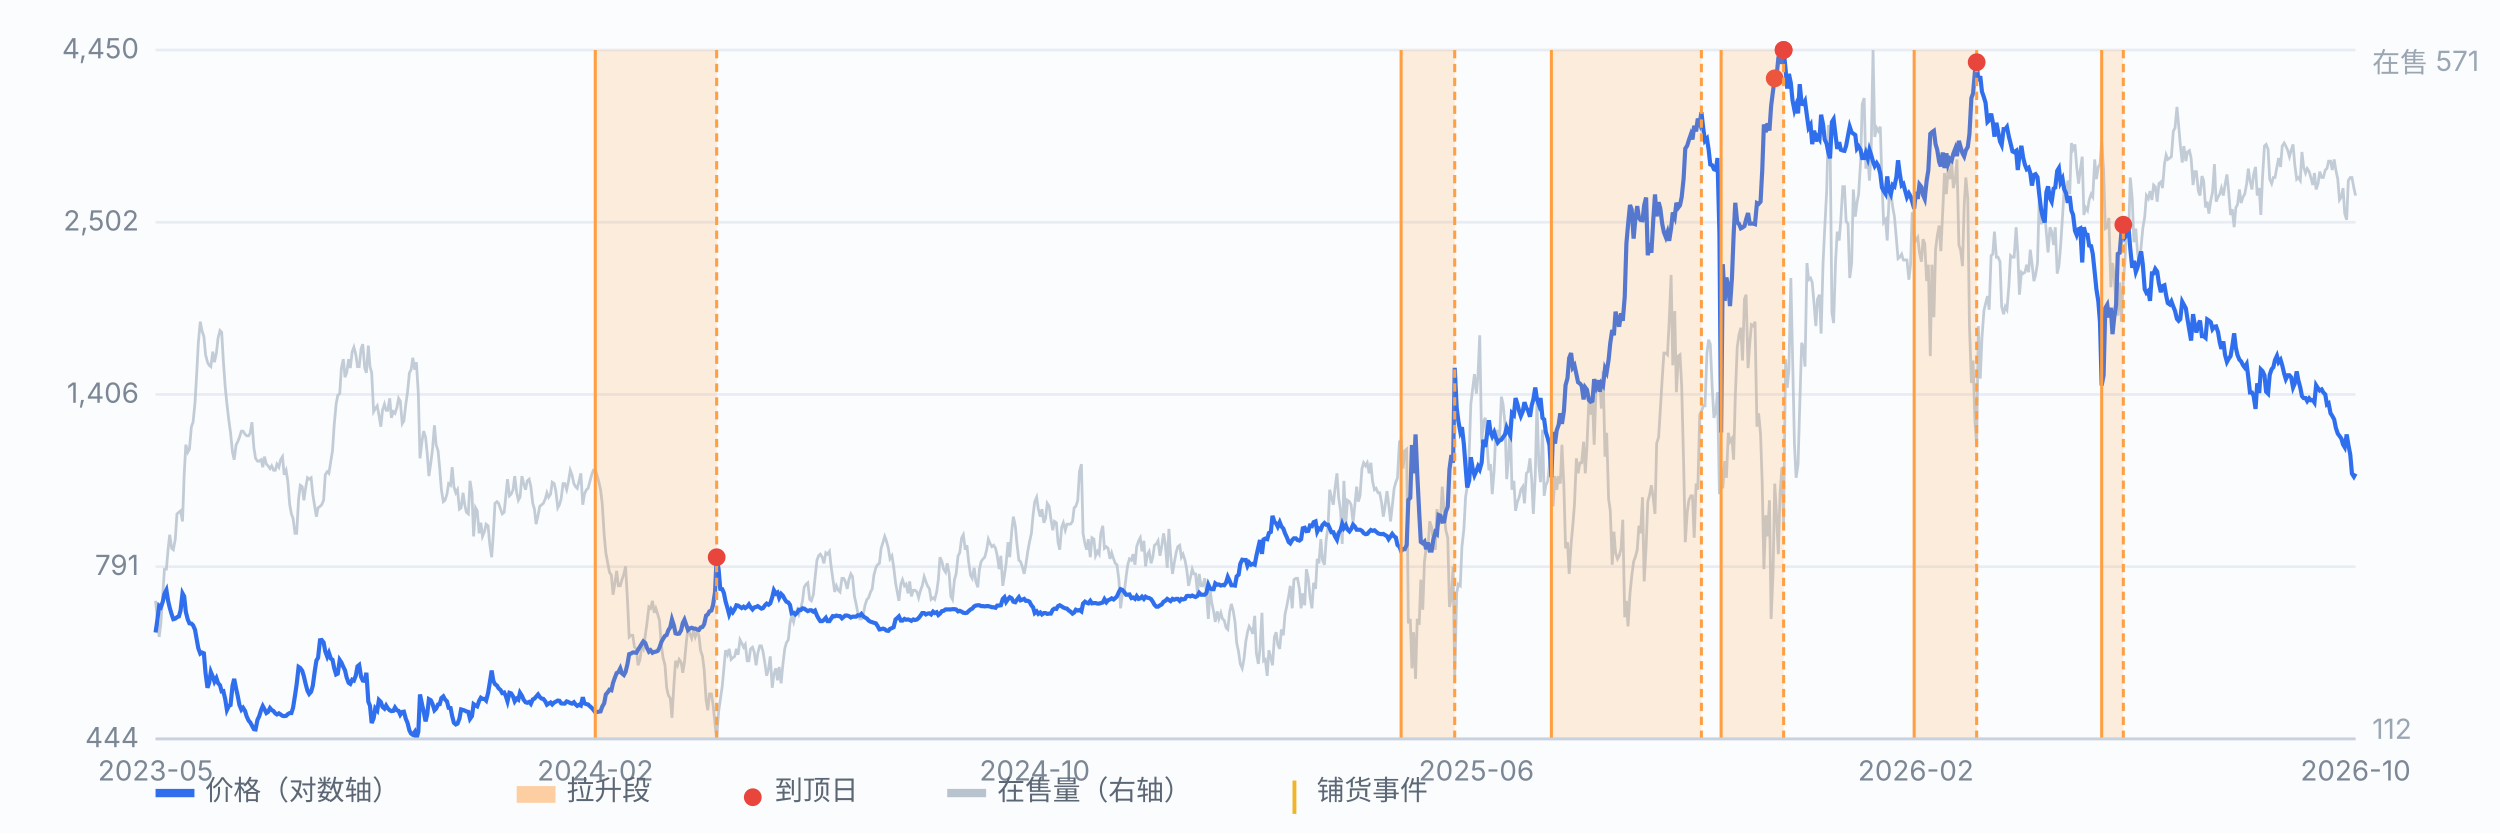
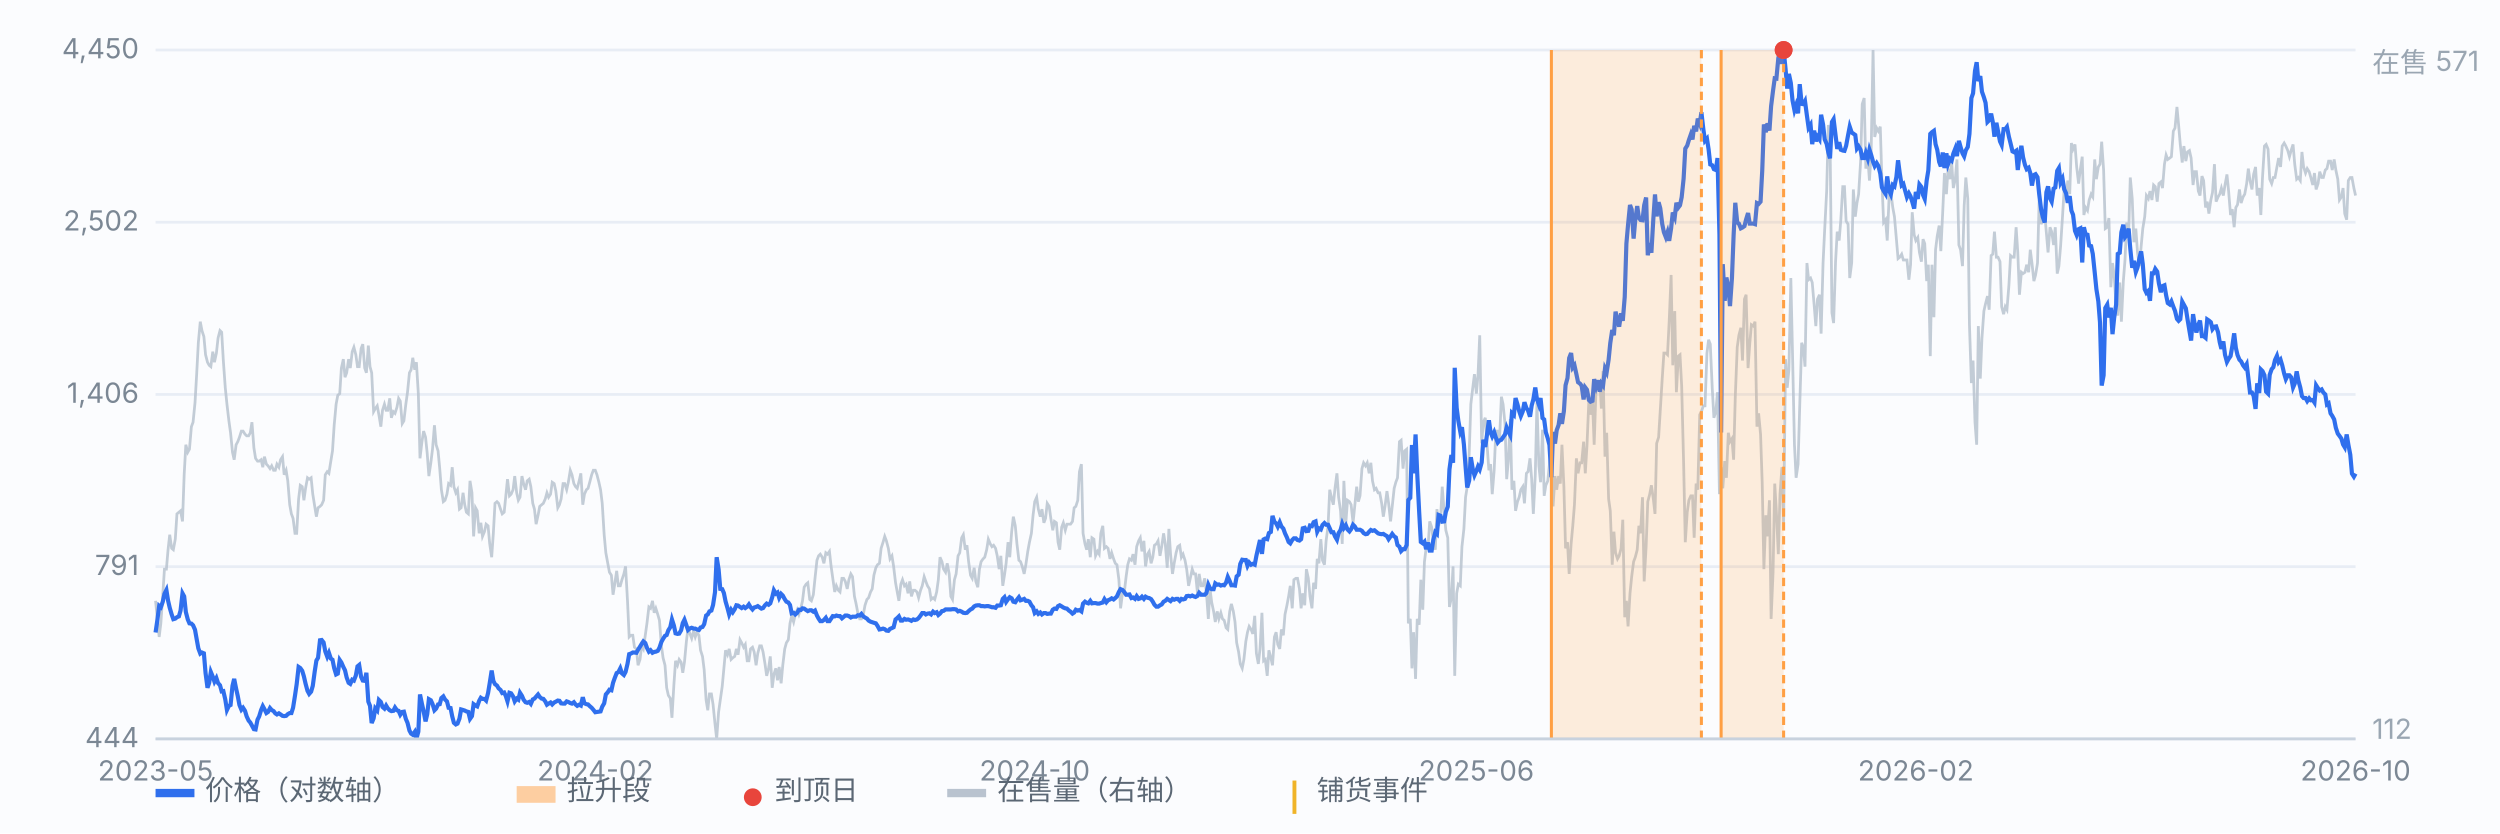
<svg xmlns="http://www.w3.org/2000/svg" viewBox="0 0 900 300" preserveAspectRatio="xMidYMid meet" style="width:100%;max-width:900px;height:auto;display:block" font-family="-apple-system,Segoe UI,Microsoft YaHei,sans-serif" font-size="10">
  <rect x="0" y="0" width="900" height="300" fill="#fbfcfe" />
  <line x1="56" y1="266.0" x2="848" y2="266.0" stroke="#e8edf5" stroke-width="1" />
  <text x="50" y="269.0" text-anchor="end" fill="#7b8794">444</text>
  <line x1="56" y1="204.0" x2="848" y2="204.0" stroke="#e8edf5" stroke-width="1" />
  <text x="50" y="207.0" text-anchor="end" fill="#7b8794">791</text>
  <line x1="56" y1="142.0" x2="848" y2="142.0" stroke="#e8edf5" stroke-width="1" />
  <text x="50" y="145.0" text-anchor="end" fill="#7b8794">1,406</text>
  <line x1="56" y1="80.0" x2="848" y2="80.0" stroke="#e8edf5" stroke-width="1" />
  <text x="50" y="83.0" text-anchor="end" fill="#7b8794">2,502</text>
  <line x1="56" y1="18.0" x2="848" y2="18.0" stroke="#e8edf5" stroke-width="1" />
  <text x="50" y="21.0" text-anchor="end" fill="#7b8794">4,450</text>
  <path d="M56.0 216.3 L56.6 222.2 L57.3 229.3 L57.9 224.4 L58.6 214.1 L59.2 204.9 L59.9 204.9 L60.5 197.9 L61.1 192.5 L61.8 197.4 L62.4 197.9 L63.1 194.1 L63.7 185.0 L64.4 184.4 L65.0 183.9 L65.7 187.7 L66.3 170.9 L66.9 160.1 L67.6 162.8 L68.2 161.7 L68.9 153.6 L69.5 152.0 L70.2 145.0 L70.8 134.7 L71.4 123.4 L72.1 115.8 L72.7 119.0 L73.4 121.2 L74.0 127.7 L74.7 130.4 L75.3 131.5 L75.9 132.0 L76.6 126.6 L77.2 130.4 L77.9 127.1 L78.5 121.7 L79.2 119.0 L79.8 119.6 L80.4 129.8 L81.1 139.6 L81.7 145.5 L82.4 151.5 L83.0 155.8 L83.7 162.8 L84.3 165.5 L85.0 160.1 L85.6 159.0 L86.2 157.4 L86.9 155.2 L87.5 155.2 L88.2 156.3 L88.8 156.9 L89.5 156.9 L90.1 155.8 L90.7 152.0 L91.4 161.2 L92.0 165.0 L92.7 166.0 L93.3 166.0 L94.0 165.5 L94.6 168.2 L95.2 164.4 L95.9 167.1 L96.5 167.7 L97.2 168.7 L97.8 167.7 L98.5 169.3 L99.1 169.3 L99.7 167.1 L100.4 168.2 L101.0 165.5 L101.7 164.4 L102.3 170.9 L103.0 169.3 L103.6 173.1 L104.3 181.7 L104.9 185.0 L105.5 186.6 L106.2 192.0 L106.8 192.0 L107.5 179.6 L108.1 174.7 L108.8 175.2 L109.4 180.1 L110.0 175.8 L110.7 172.0 L111.3 172.5 L112.0 172.0 L112.6 177.9 L113.3 182.3 L113.9 186.0 L114.5 182.8 L115.2 182.3 L115.8 181.7 L116.5 180.1 L117.1 170.9 L117.8 169.8 L118.4 170.4 L119.1 166.0 L119.7 162.3 L120.3 153.1 L121.0 145.5 L121.6 142.3 L122.3 141.7 L122.9 132.5 L123.6 129.3 L124.2 135.8 L124.8 134.2 L125.5 129.3 L126.1 132.5 L126.8 126.6 L127.4 125.0 L128.1 127.7 L128.7 132.0 L129.3 132.0 L130.0 125.5 L130.6 123.9 L131.3 132.5 L131.9 134.2 L132.6 124.4 L133.2 132.0 L133.8 134.2 L134.5 148.2 L135.1 147.1 L135.8 146.1 L136.4 149.3 L137.1 153.6 L137.7 147.7 L138.4 145.5 L139.0 147.7 L139.6 147.7 L140.3 143.4 L140.9 150.4 L141.6 148.2 L142.2 148.8 L142.9 146.6 L143.5 143.4 L144.1 144.4 L144.8 152.5 L145.4 151.5 L146.1 145.5 L146.7 141.2 L147.4 134.2 L148.0 133.1 L148.6 128.8 L149.3 133.1 L149.9 130.4 L150.6 141.7 L151.2 165.0 L151.9 159.0 L152.5 155.2 L153.2 157.4 L153.8 163.3 L154.4 171.4 L155.1 166.6 L155.7 161.7 L156.4 153.1 L157.0 160.1 L157.7 162.3 L158.3 168.7 L158.9 176.3 L159.6 180.6 L160.2 180.1 L160.9 177.9 L161.5 174.1 L162.2 174.7 L162.8 168.2 L163.4 175.2 L164.1 177.4 L164.7 176.3 L165.4 183.3 L166.0 182.8 L166.7 177.4 L167.3 181.7 L167.9 184.4 L168.6 185.0 L169.2 173.1 L169.9 177.4 L170.5 193.1 L171.2 182.8 L171.8 183.9 L172.5 192.0 L173.1 188.2 L173.7 193.1 L174.4 191.4 L175.0 188.7 L175.7 189.3 L176.3 195.8 L177.0 200.6 L177.6 192.0 L178.2 181.2 L178.9 180.6 L179.5 181.2 L180.2 183.3 L180.8 185.0 L181.5 184.4 L182.1 178.5 L182.7 172.5 L183.4 178.5 L184.0 177.9 L184.7 176.3 L185.3 171.4 L186.0 177.4 L186.6 180.1 L187.2 179.0 L187.9 171.4 L188.5 174.1 L189.2 176.3 L189.8 173.1 L190.5 172.5 L191.1 175.2 L191.8 181.2 L192.4 183.3 L193.0 188.7 L193.7 185.5 L194.3 182.3 L195.0 181.7 L195.6 181.2 L196.3 179.6 L196.9 177.4 L197.5 179.0 L198.2 177.9 L198.8 173.6 L199.5 174.1 L200.1 176.8 L200.8 182.8 L201.4 181.7 L202.0 179.6 L202.7 174.1 L203.3 174.1 L204.0 176.3 L204.6 173.6 L205.3 169.3 L205.9 170.9 L206.6 174.1 L207.2 175.2 L207.8 175.8 L208.5 173.1 L209.1 170.4 L209.8 181.7 L210.4 177.9 L211.1 176.3 L211.7 175.8 L212.3 173.6 L213.0 170.9 L213.6 169.3 L214.3 169.3 L214.9 170.9 L215.6 173.6 L216.2 176.3 L216.8 181.2 L217.5 192.5 L218.1 199.0 L218.8 202.8 L219.4 206.0 L220.1 207.1 L220.7 214.1 L221.3 210.3 L222.0 205.5 L222.6 210.9 L223.3 210.9 L223.9 208.7 L224.6 206.6 L225.2 203.9 L225.9 216.3 L226.5 229.3 L227.1 228.7 L227.8 228.7 L228.4 233.0 L229.1 233.6 L229.7 239.5 L230.4 237.4 L231.0 232.5 L231.6 233.6 L232.3 228.7 L232.9 224.4 L233.6 218.5 L234.2 219.0 L234.9 216.3 L235.5 220.6 L236.1 219.0 L236.8 221.2 L237.4 223.3 L238.1 232.5 L238.7 236.8 L239.4 239.5 L240.0 247.6 L240.6 250.3 L241.3 251.4 L241.9 258.4 L242.6 246.5 L243.2 237.9 L243.9 239.5 L244.5 237.4 L245.2 238.4 L245.8 242.2 L246.4 238.4 L247.1 230.9 L247.7 226.0 L248.4 228.2 L249.0 229.8 L249.7 227.1 L250.3 229.3 L250.9 227.6 L251.6 228.7 L252.2 234.1 L252.9 236.3 L253.5 241.1 L254.2 252.0 L254.8 255.7 L255.4 249.8 L256.1 249.8 L256.7 253.6 L257.4 260.6 L258.0 266.0 L258.7 256.3 L259.3 252.0 L260.0 247.1 L260.6 240.6 L261.2 234.1 L261.9 235.7 L262.5 233.6 L263.2 237.4 L263.8 236.8 L264.5 236.3 L265.1 233.6 L265.7 235.7 L266.4 230.3 L267.0 231.4 L267.7 233.0 L268.3 232.0 L269.0 237.9 L269.6 237.9 L270.2 233.6 L270.9 233.0 L271.5 234.7 L272.2 239.5 L272.8 235.2 L273.5 232.5 L274.1 232.5 L274.7 234.7 L275.4 239.0 L276.0 243.3 L276.7 240.6 L277.3 236.3 L278.0 247.6 L278.6 242.8 L279.3 240.6 L279.9 244.9 L280.5 240.1 L281.2 246.0 L281.8 239.5 L282.5 233.6 L283.1 231.4 L283.8 230.3 L284.4 224.4 L285.0 221.7 L285.7 223.9 L286.3 221.2 L287.0 219.5 L287.6 221.2 L288.3 219.0 L288.9 216.3 L289.5 211.4 L290.2 210.3 L290.8 209.8 L291.5 215.8 L292.1 216.3 L292.8 214.1 L293.4 208.2 L294.1 201.7 L294.7 200.1 L295.3 199.5 L296.0 200.6 L296.6 202.8 L297.3 199.0 L297.9 199.5 L298.6 198.5 L299.2 203.9 L299.8 208.2 L300.5 213.1 L301.1 210.9 L301.8 212.5 L302.4 213.1 L303.1 208.2 L303.7 208.2 L304.3 209.3 L305.0 212.0 L305.6 208.7 L306.3 206.6 L306.9 207.6 L307.6 214.7 L308.2 217.4 L308.8 220.6 L309.5 222.8 L310.1 222.8 L310.8 221.2 L311.4 217.9 L312.1 215.8 L312.7 215.2 L313.4 213.1 L314.0 212.0 L314.6 207.1 L315.3 204.4 L315.9 203.3 L316.6 202.8 L317.2 197.4 L317.9 195.2 L318.5 193.1 L319.1 194.7 L319.8 197.4 L320.4 201.2 L321.1 200.1 L321.7 203.9 L322.4 209.8 L323.0 213.1 L323.6 216.3 L324.3 210.3 L324.9 208.7 L325.6 210.9 L326.2 210.3 L326.9 213.6 L327.5 209.3 L328.1 214.7 L328.8 212.5 L329.4 212.5 L330.1 213.1 L330.7 215.2 L331.4 212.5 L332.0 210.9 L332.7 207.6 L333.3 209.3 L333.9 210.9 L334.6 212.0 L335.2 215.8 L335.9 215.2 L336.5 215.8 L337.2 213.1 L337.8 208.7 L338.4 200.6 L339.1 202.2 L339.7 204.9 L340.4 206.0 L341.0 202.8 L341.7 206.6 L342.3 214.7 L342.9 215.8 L343.6 208.7 L344.2 206.6 L344.9 200.1 L345.5 199.0 L346.2 193.6 L346.8 192.5 L347.5 197.9 L348.1 196.3 L348.7 202.2 L349.4 207.1 L350.0 208.2 L350.7 204.4 L351.3 209.3 L352.0 211.4 L352.6 204.9 L353.2 202.2 L353.9 201.2 L354.5 200.6 L355.2 197.9 L355.8 194.1 L356.5 195.8 L357.1 196.8 L357.7 196.3 L358.4 197.4 L359.0 200.1 L359.7 204.9 L360.3 200.1 L361.0 210.9 L361.6 207.1 L362.2 202.8 L362.9 195.2 L363.5 200.6 L364.2 191.4 L364.8 186.0 L365.5 189.3 L366.1 195.8 L366.8 201.7 L367.4 202.2 L368.0 203.9 L368.7 206.6 L369.3 203.3 L370.0 198.5 L370.6 195.2 L371.3 192.0 L371.9 185.5 L372.5 180.6 L373.2 179.0 L373.8 183.3 L374.5 186.0 L375.1 183.3 L375.8 188.2 L376.4 186.6 L377.0 181.2 L377.7 182.3 L378.3 186.6 L379.0 190.9 L379.6 187.7 L380.3 188.2 L380.9 195.2 L381.5 197.9 L382.2 189.8 L382.8 188.2 L383.5 190.9 L384.1 188.7 L384.8 188.7 L385.4 188.7 L386.1 187.7 L386.7 182.8 L387.3 182.3 L388.0 180.1 L388.6 169.8 L389.3 167.1 L389.9 192.0 L390.6 195.8 L391.2 197.9 L391.8 194.1 L392.5 200.6 L393.1 193.6 L393.8 194.1 L394.4 200.1 L395.1 198.5 L395.7 199.5 L396.3 192.0 L397.0 189.3 L397.6 197.4 L398.3 196.8 L398.9 197.4 L399.6 201.2 L400.2 199.0 L400.9 201.2 L401.5 202.8 L402.1 203.3 L402.8 208.7 L403.4 219.0 L404.1 213.6 L404.7 213.6 L405.4 207.6 L406.0 203.3 L406.6 201.2 L407.3 201.7 L407.9 199.5 L408.6 203.3 L409.2 196.8 L409.9 194.7 L410.5 193.6 L411.1 198.5 L411.8 194.7 L412.4 203.9 L413.1 199.5 L413.7 198.5 L414.4 202.8 L415.0 200.6 L415.6 196.3 L416.3 195.8 L416.9 194.7 L417.6 200.1 L418.2 196.8 L418.9 192.0 L419.5 195.8 L420.2 204.4 L420.8 190.4 L421.4 199.5 L422.1 206.6 L422.7 202.8 L423.4 199.0 L424.0 196.8 L424.7 196.3 L425.3 200.6 L425.9 199.5 L426.6 201.7 L427.2 204.9 L427.9 210.9 L428.5 208.2 L429.2 204.9 L429.8 206.6 L430.4 206.6 L431.1 213.6 L431.7 206.6 L432.4 210.9 L433.0 210.9 L433.7 208.2 L434.3 213.1 L435.0 222.8 L435.6 212.0 L436.2 216.8 L436.9 220.1 L437.5 223.9 L438.2 220.1 L438.8 222.8 L439.5 220.6 L440.1 222.8 L440.7 223.3 L441.4 226.0 L442.0 226.6 L442.7 220.1 L443.3 217.4 L444.0 220.1 L444.6 223.9 L445.2 231.4 L445.9 234.7 L446.5 239.0 L447.2 240.6 L447.8 237.4 L448.5 230.9 L449.1 227.6 L449.7 225.5 L450.4 226.6 L451.0 228.2 L451.7 221.7 L452.3 235.2 L453.0 239.0 L453.6 233.6 L454.3 220.6 L454.9 237.9 L455.5 237.4 L456.2 243.3 L456.8 234.1 L457.5 236.8 L458.1 239.5 L458.8 229.3 L459.4 227.6 L460.0 232.0 L460.7 233.6 L461.3 226.6 L462.0 228.7 L462.6 221.2 L463.3 217.9 L463.9 214.7 L464.5 210.9 L465.2 219.0 L465.8 208.7 L466.5 208.2 L467.1 208.2 L467.8 212.0 L468.4 219.0 L469.0 213.6 L469.7 217.9 L470.3 204.9 L471.0 208.2 L471.6 214.7 L472.3 219.0 L472.9 209.8 L473.6 212.0 L474.2 201.2 L474.8 202.8 L475.5 194.1 L476.1 201.7 L476.8 203.3 L477.4 194.7 L478.1 189.3 L478.7 176.3 L479.3 179.0 L480.0 181.7 L480.6 175.8 L481.3 170.4 L481.9 179.0 L482.6 183.9 L483.2 195.8 L483.8 173.1 L484.5 188.2 L485.1 180.1 L485.8 180.6 L486.4 181.7 L487.1 188.2 L487.7 182.3 L488.4 175.2 L489.0 180.6 L489.6 178.5 L490.3 168.7 L490.9 166.6 L491.6 167.7 L492.2 166.6 L492.9 170.4 L493.5 166.6 L494.1 173.1 L494.8 176.3 L495.4 175.8 L496.1 177.4 L496.7 177.4 L497.4 181.2 L498.0 186.0 L498.6 182.3 L499.3 176.8 L499.9 181.2 L500.6 187.7 L501.2 182.3 L501.9 175.8 L502.5 173.6 L503.1 172.0 L503.8 159.0 L504.4 158.5 L505.1 168.7 L505.7 162.3 L506.4 161.7 L507.0 224.4 L507.7 222.8 L508.3 240.6 L508.9 227.6 L509.6 244.4 L510.2 222.8 L510.9 224.9 L511.5 208.7 L512.2 219.5 L512.8 202.2 L513.4 197.4 L514.1 196.8 L514.7 187.7 L515.4 189.8 L516.0 195.2 L516.7 197.9 L517.3 183.3 L517.9 189.3 L518.6 186.6 L519.2 175.2 L519.9 184.4 L520.5 190.9 L521.2 193.6 L521.8 218.5 L522.5 215.2 L523.1 203.9 L523.7 243.3 L524.4 213.6 L525.0 210.3 L525.7 210.9 L526.3 196.8 L527.0 190.4 L527.6 179.0 L528.2 175.2 L528.9 163.3 L529.5 145.5 L530.2 139.6 L530.8 134.7 L531.5 141.7 L532.1 134.7 L532.7 120.7 L533.4 159.6 L534.0 152.0 L534.7 150.4 L535.3 159.6 L536.0 169.3 L536.6 167.1 L537.2 177.9 L537.9 169.3 L538.5 155.2 L539.2 155.2 L539.8 159.0 L540.5 142.8 L541.1 145.5 L541.8 152.5 L542.4 172.5 L543.0 166.0 L543.7 150.9 L544.3 176.3 L545.0 173.1 L545.6 183.9 L546.3 180.6 L546.9 179.0 L547.5 176.3 L548.2 175.2 L548.8 181.2 L549.5 170.4 L550.1 169.8 L550.8 165.0 L551.4 172.5 L552.0 185.0 L552.7 170.9 L553.3 145.0 L554.0 167.7 L554.6 173.6 L555.3 154.7 L555.9 178.5 L556.5 174.7 L557.2 173.1 L557.8 167.1 L558.5 162.3 L559.1 182.3 L559.8 171.4 L560.4 176.3 L561.1 171.4 L561.7 174.1 L562.3 160.1 L563.0 175.2 L563.6 197.4 L564.3 195.2 L564.9 206.6 L565.6 195.8 L566.2 189.3 L566.8 181.7 L567.5 165.0 L568.1 170.4 L568.8 166.6 L569.4 166.6 L570.1 159.0 L570.7 170.4 L571.3 160.6 L572.0 143.9 L572.6 149.3 L573.3 144.4 L573.9 160.1 L574.6 139.0 L575.2 138.5 L575.9 136.9 L576.5 147.1 L577.1 133.6 L577.8 164.4 L578.4 155.8 L579.1 179.6 L579.7 183.9 L580.4 203.3 L581.0 191.4 L581.6 199.0 L582.3 201.2 L582.9 200.1 L583.6 197.4 L584.2 187.1 L584.9 222.2 L585.5 216.3 L586.1 225.5 L586.8 213.6 L587.4 207.6 L588.1 202.2 L588.7 200.6 L589.4 197.9 L590.0 189.3 L590.6 192.0 L591.3 179.0 L591.9 209.3 L592.6 196.8 L593.2 180.6 L593.9 177.9 L594.5 174.7 L595.2 179.6 L595.8 185.0 L596.4 159.6 L597.1 157.4 L597.7 147.7 L598.4 136.3 L599.0 127.1 L599.7 127.1 L600.3 127.7 L600.9 115.8 L601.6 99.0 L602.2 131.5 L602.9 112.0 L603.5 141.2 L604.2 128.2 L604.8 127.7 L605.4 139.0 L606.1 166.6 L606.7 195.2 L607.4 184.4 L608.0 180.1 L608.7 178.5 L609.3 178.5 L609.9 193.6 L610.6 174.1 L611.2 176.3 L611.9 149.3 L612.5 148.2 L613.2 146.1 L613.8 146.1 L614.5 127.1 L615.1 122.3 L615.7 123.9 L616.4 139.6 L617.0 150.4 L617.7 148.2 L618.3 141.2 L619.0 177.9 L619.6 168.2 L620.2 175.8 L620.9 166.0 L621.5 172.0 L622.2 155.8 L622.8 159.0 L623.5 157.9 L624.1 165.5 L624.7 142.8 L625.4 125.0 L626.0 120.7 L626.7 118.0 L627.3 129.8 L628.0 107.7 L628.6 106.1 L629.3 132.5 L629.9 123.9 L630.5 116.9 L631.2 117.4 L631.8 115.8 L632.5 153.6 L633.1 148.8 L633.8 156.3 L634.4 174.1 L635.0 204.9 L635.7 185.5 L636.3 193.1 L637.0 180.1 L637.6 222.8 L638.3 206.0 L638.9 174.1 L639.5 184.4 L640.2 199.5 L640.8 177.9 L641.5 168.2 L642.1 188.2 L642.8 129.3 L643.4 139.6 L644.0 133.1 L644.7 100.1 L645.3 127.1 L646.0 160.1 L646.6 172.0 L647.3 167.1 L647.9 146.1 L648.6 123.4 L649.2 125.0 L649.8 132.0 L650.5 94.7 L651.1 100.7 L651.8 100.1 L652.4 101.7 L653.1 109.9 L653.7 117.4 L654.3 107.7 L655.0 106.1 L655.6 120.1 L656.3 94.7 L656.9 82.3 L657.6 68.8 L658.2 45.0 L658.8 48.8 L659.5 112.6 L660.1 116.3 L660.8 94.2 L661.4 83.4 L662.1 86.6 L662.7 79.1 L663.4 67.2 L664.0 67.2 L664.6 79.6 L665.3 80.7 L665.9 100.1 L666.6 94.7 L667.2 68.2 L667.9 78.0 L668.5 73.1 L669.1 69.9 L669.8 58.5 L670.4 37.5 L671.1 35.3 L671.7 60.7 L672.4 56.4 L673.0 65.0 L673.6 55.3 L674.3 18.0 L674.9 49.3 L675.6 46.1 L676.2 47.2 L676.9 45.6 L677.5 65.5 L678.1 80.1 L678.8 79.1 L679.4 86.6 L680.1 70.4 L680.7 69.3 L681.4 74.7 L682.0 78.0 L682.7 86.1 L683.3 93.1 L683.9 92.6 L684.6 91.5 L685.2 93.6 L685.9 93.6 L686.5 93.6 L687.2 100.7 L687.8 95.3 L688.4 76.4 L689.1 84.5 L689.7 86.6 L690.4 85.5 L691.0 90.9 L691.7 94.2 L692.3 86.1 L692.9 87.7 L693.6 101.2 L694.2 95.3 L694.9 128.2 L695.5 95.3 L696.2 114.2 L696.8 89.9 L697.4 85.0 L698.1 81.2 L698.7 90.4 L699.4 75.8 L700.0 62.3 L700.7 69.9 L701.3 60.7 L702.0 64.5 L702.6 58.5 L703.2 67.7 L703.9 64.5 L704.5 57.4 L705.2 88.2 L705.8 89.9 L706.5 95.8 L707.1 74.2 L707.7 63.9 L708.4 71.5 L709.0 116.9 L709.7 137.9 L710.3 129.8 L711.0 152.0 L711.6 160.1 L712.2 117.4 L712.9 136.3 L713.5 121.7 L714.2 112.0 L714.8 109.3 L715.5 106.6 L716.1 111.5 L716.8 92.0 L717.4 91.5 L718.0 83.4 L718.7 92.6 L719.3 92.6 L720.0 94.2 L720.6 110.4 L721.3 113.1 L721.9 110.4 L722.5 111.5 L723.2 102.8 L723.8 92.0 L724.5 92.6 L725.1 92.6 L725.8 81.8 L726.4 90.9 L727.0 106.1 L727.7 98.0 L728.3 98.5 L729.0 98.0 L729.6 95.3 L730.3 98.0 L730.9 89.9 L731.5 94.7 L732.2 101.2 L732.8 99.0 L733.5 94.7 L734.1 72.0 L734.8 80.7 L735.4 79.1 L736.1 76.9 L736.7 83.9 L737.3 90.9 L738.0 81.8 L738.6 83.4 L739.3 88.2 L739.9 81.8 L740.6 98.5 L741.2 95.8 L741.8 88.8 L742.5 78.0 L743.1 68.2 L743.8 71.5 L744.4 65.0 L745.1 69.9 L745.7 51.5 L746.3 53.7 L747.0 52.0 L747.6 60.1 L748.3 66.1 L748.9 61.2 L749.6 56.4 L750.2 77.4 L750.8 74.7 L751.5 75.8 L752.1 72.0 L752.8 69.9 L753.4 70.9 L754.1 57.4 L754.7 64.5 L755.4 60.1 L756.0 59.1 L756.6 51.0 L757.3 61.2 L757.9 82.3 L758.6 81.8 L759.2 78.5 L759.9 103.4 L760.5 94.7 L761.1 99.0 L761.8 110.4 L762.4 113.6 L763.1 101.7 L763.7 115.8 L764.4 101.2 L765.0 93.6 L765.6 80.1 L766.3 84.5 L766.9 63.9 L767.6 71.5 L768.2 87.2 L768.9 82.3 L769.5 90.9 L770.2 95.8 L770.8 88.8 L771.4 82.3 L772.1 78.0 L772.7 70.4 L773.4 71.5 L774.0 68.8 L774.7 72.0 L775.3 66.6 L775.9 67.2 L776.6 72.6 L777.2 66.1 L777.9 65.5 L778.5 67.7 L779.2 59.1 L779.8 55.8 L780.4 57.4 L781.1 56.9 L781.7 56.4 L782.4 47.2 L783.0 46.1 L783.7 38.5 L784.3 45.0 L784.9 52.0 L785.6 58.5 L786.2 52.6 L786.9 58.0 L787.5 54.7 L788.2 54.2 L788.8 56.9 L789.5 66.6 L790.1 61.8 L790.7 61.8 L791.4 68.8 L792.0 70.4 L792.7 63.4 L793.3 65.0 L794.0 74.7 L794.6 72.6 L795.2 76.9 L795.9 72.0 L796.5 69.3 L797.2 59.1 L797.8 72.6 L798.5 70.9 L799.1 69.9 L799.7 67.7 L800.4 70.4 L801.0 66.6 L801.7 62.8 L802.3 68.8 L803.0 77.4 L803.6 75.3 L804.3 81.8 L804.9 74.7 L805.5 73.7 L806.2 68.2 L806.8 73.1 L807.5 70.9 L808.1 69.9 L808.8 66.1 L809.4 60.7 L810.0 65.0 L810.7 68.2 L811.3 62.8 L812.0 60.1 L812.6 70.4 L813.3 67.7 L813.9 77.4 L814.5 63.9 L815.2 52.6 L815.8 52.0 L816.5 53.7 L817.1 64.5 L817.8 66.1 L818.4 63.9 L819.0 63.9 L819.7 60.1 L820.3 56.9 L821.0 60.1 L821.6 52.6 L822.3 51.5 L822.9 52.6 L823.6 54.2 L824.2 56.4 L824.8 54.2 L825.5 52.0 L826.1 59.1 L826.8 64.5 L827.4 63.9 L828.1 65.0 L828.7 54.7 L829.3 60.1 L830.0 62.3 L830.6 60.7 L831.3 61.8 L831.9 63.9 L832.6 66.6 L833.2 62.3 L833.8 68.2 L834.5 66.1 L835.1 61.8 L835.8 63.9 L836.4 63.9 L837.1 61.2 L837.7 60.7 L838.3 58.0 L839.0 58.0 L839.6 61.2 L840.3 57.4 L840.9 61.2 L841.6 64.5 L842.2 72.0 L842.9 70.9 L843.5 67.7 L844.1 76.9 L844.8 79.1 L845.4 65.0 L846.1 63.9 L846.7 63.9 L847.4 67.7 L848.0 70.4" fill="none" stroke="#b9c3cf" stroke-width="1" opacity="0.85" />
  <text x="854" y="26" fill="#9aa6b2">在售 571</text>
  <text x="854" y="266" fill="#9aa6b2">112</text>
  <path d="M56.0 227.7 L56.6 223.6 L57.3 218.1 L57.9 218.6 L58.6 216.6 L59.2 213.8 L59.9 212.4 L60.5 216.2 L61.1 218.8 L61.8 221.2 L62.4 222.9 L63.1 222.7 L63.7 222.2 L64.4 221.9 L65.0 219.8 L65.7 213.6 L66.3 214.7 L66.9 220.3 L67.6 223.0 L68.2 224.4 L68.9 224.5 L69.5 225.1 L70.2 226.7 L70.8 230.1 L71.4 233.4 L72.1 235.3 L72.7 234.9 L73.4 235.2 L74.0 242.3 L74.7 247.6 L75.3 245.8 L75.9 241.9 L76.6 243.6 L77.2 245.4 L77.9 244.1 L78.5 245.9 L79.2 246.7 L79.8 248.9 L80.4 248.8 L81.1 251.8 L81.7 255.6 L82.4 254.1 L83.0 253.8 L83.7 246.9 L84.3 244.4 L85.0 247.9 L85.6 250.6 L86.2 253.8 L86.9 255.5 L87.5 254.8 L88.2 255.9 L88.8 257.9 L89.5 259.4 L90.1 260.1 L90.7 261.2 L91.4 262.5 L92.0 262.6 L92.7 259.1 L93.3 257.9 L94.0 255.6 L94.6 254.2 L95.2 255.3 L95.9 256.7 L96.5 256.3 L97.2 254.9 L97.8 255.6 L98.5 256.0 L99.1 256.8 L99.7 257.2 L100.4 256.8 L101.0 257.2 L101.7 257.7 L102.3 257.8 L103.0 257.7 L103.6 257.1 L104.3 256.7 L104.9 256.7 L105.5 254.8 L106.2 250.4 L106.8 246.3 L107.5 240.1 L108.1 240.5 L108.8 241.5 L109.4 243.5 L110.0 246.1 L110.7 248.7 L111.3 249.8 L112.0 249.0 L112.6 246.9 L113.3 241.7 L113.9 237.8 L114.5 236.8 L115.2 230.5 L115.8 230.4 L116.5 231.3 L117.1 234.5 L117.8 236.4 L118.4 235.0 L119.1 237.1 L119.7 237.5 L120.3 240.5 L121.0 242.8 L121.6 242.5 L122.3 237.6 L122.9 238.5 L123.6 240.1 L124.2 241.3 L124.8 243.9 L125.5 245.8 L126.1 246.2 L126.8 244.7 L127.4 245.0 L128.1 243.2 L128.7 239.9 L129.3 239.4 L130.0 243.7 L130.6 245.0 L131.3 245.1 L131.9 242.2 L132.6 252.6 L133.2 254.1 L133.8 260.3 L134.5 258.6 L135.1 255.0 L135.8 255.8 L136.4 252.0 L137.1 252.7 L137.7 254.5 L138.4 255.1 L139.0 254.0 L139.6 255.0 L140.3 255.7 L140.9 256.0 L141.6 255.9 L142.2 254.7 L142.9 255.7 L143.5 255.9 L144.1 257.3 L144.8 256.3 L145.4 256.2 L146.1 258.8 L146.7 260.2 L147.4 263.0 L148.0 264.1 L148.6 264.5 L149.3 263.5 L149.9 266.0 L150.6 263.4 L151.2 250.0 L151.9 253.4 L152.5 256.1 L153.2 259.7 L153.8 257.1 L154.4 251.7 L155.1 252.1 L155.7 253.4 L156.4 255.7 L157.0 255.1 L157.7 253.6 L158.3 253.5 L158.9 251.3 L159.6 250.7 L160.2 251.8 L160.9 252.5 L161.5 254.8 L162.2 254.9 L162.8 257.9 L163.4 260.2 L164.1 260.8 L164.7 260.5 L165.4 258.7 L166.0 255.4 L166.7 255.6 L167.3 255.8 L167.9 256.1 L168.6 256.3 L169.2 258.8 L169.9 257.8 L170.5 253.5 L171.2 254.0 L171.8 254.3 L172.5 252.3 L173.1 251.2 L173.7 251.6 L174.4 251.6 L175.0 252.2 L175.7 249.5 L176.3 245.9 L177.0 241.4 L177.6 245.1 L178.2 246.3 L178.9 246.8 L179.5 247.8 L180.2 248.4 L180.8 249.5 L181.5 249.3 L182.1 250.6 L182.7 252.5 L183.4 249.4 L184.0 249.6 L184.7 250.7 L185.3 252.5 L186.0 251.5 L186.6 251.9 L187.2 249.4 L187.9 250.5 L188.5 251.9 L189.2 252.8 L189.8 253.0 L190.5 252.7 L191.1 253.4 L191.8 251.8 L192.4 251.5 L193.0 250.8 L193.7 250.0 L194.3 250.9 L195.0 251.5 L195.6 251.6 L196.3 252.5 L196.9 253.7 L197.5 253.3 L198.2 252.9 L198.8 253.6 L199.5 252.9 L200.1 252.6 L200.8 252.2 L201.4 252.3 L202.0 253.2 L202.7 253.3 L203.3 253.3 L204.0 252.5 L204.6 252.7 L205.3 253.1 L205.9 253.3 L206.6 252.8 L207.2 253.6 L207.8 254.1 L208.5 253.7 L209.1 254.0 L209.8 251.0 L210.4 253.2 L211.1 253.5 L211.7 253.6 L212.3 254.2 L213.0 254.8 L213.6 255.5 L214.3 256.4 L214.9 256.3 L215.6 256.2 L216.2 256.1 L216.8 254.4 L217.5 253.2 L218.1 250.0 L218.8 249.2 L219.4 248.3 L220.1 248.5 L220.7 245.8 L221.3 244.1 L222.0 242.3 L222.6 242.0 L223.3 240.6 L223.9 242.4 L224.6 243.0 L225.2 241.9 L225.9 239.0 L226.5 235.5 L227.1 235.3 L227.8 234.9 L228.4 234.9 L229.1 235.0 L229.7 233.9 L230.4 232.8 L231.0 231.8 L231.6 230.9 L232.3 231.5 L232.9 233.2 L233.6 234.6 L234.2 234.1 L234.9 235.0 L235.5 234.7 L236.1 234.6 L236.8 234.3 L237.4 233.2 L238.1 231.1 L238.7 230.0 L239.4 228.9 L240.0 228.6 L240.6 226.9 L241.3 225.8 L241.9 223.0 L242.6 225.2 L243.2 228.0 L243.9 228.2 L244.5 228.1 L245.2 226.9 L245.8 224.3 L246.4 223.1 L247.1 225.1 L247.7 226.8 L248.4 226.2 L249.0 226.0 L249.7 226.3 L250.3 226.3 L250.9 226.6 L251.6 226.8 L252.2 225.9 L252.9 225.7 L253.5 224.7 L254.2 221.6 L254.8 221.2 L255.4 220.1 L256.1 219.8 L256.7 217.8 L257.4 213.2 L258.0 200.6 L258.7 205.0 L259.3 212.0 L260.0 212.1 L260.6 213.5 L261.2 216.5 L261.9 218.9 L262.5 221.2 L263.2 219.5 L263.8 220.4 L264.5 219.3 L265.1 217.9 L265.7 218.0 L266.4 218.5 L267.0 218.9 L267.7 218.4 L268.3 218.9 L269.0 218.4 L269.6 217.6 L270.2 218.6 L270.9 219.4 L271.5 218.7 L272.2 218.5 L272.8 218.2 L273.5 218.7 L274.1 219.1 L274.7 218.9 L275.4 217.9 L276.0 217.3 L276.7 217.7 L277.3 217.2 L278.0 215.0 L278.6 212.5 L279.3 213.7 L279.9 213.3 L280.5 215.2 L281.2 213.8 L281.8 214.4 L282.5 215.7 L283.1 216.6 L283.8 216.9 L284.4 217.8 L285.0 220.8 L285.7 220.6 L286.3 221.2 L287.0 220.6 L287.6 219.5 L288.3 219.6 L288.9 219.0 L289.5 219.1 L290.2 219.6 L290.8 220.0 L291.5 219.7 L292.1 219.7 L292.8 220.2 L293.4 219.8 L294.1 221.6 L294.7 222.7 L295.3 223.6 L296.0 223.6 L296.6 223.2 L297.3 222.4 L297.9 223.6 L298.6 223.6 L299.2 222.7 L299.8 221.8 L300.5 221.9 L301.1 221.6 L301.8 221.8 L302.4 221.8 L303.1 222.6 L303.7 222.1 L304.3 221.6 L305.0 221.6 L305.6 221.8 L306.3 222.3 L306.9 222.0 L307.6 222.0 L308.2 222.0 L308.8 221.5 L309.5 221.6 L310.1 221.0 L310.8 221.9 L311.4 222.3 L312.1 222.7 L312.7 223.4 L313.4 223.8 L314.0 224.0 L314.6 224.2 L315.3 224.4 L315.9 225.3 L316.6 226.6 L317.2 226.5 L317.9 226.3 L318.5 226.5 L319.1 227.0 L319.8 227.1 L320.4 226.4 L321.1 226.1 L321.7 225.8 L322.4 223.0 L323.0 222.5 L323.6 221.9 L324.3 223.4 L324.9 223.4 L325.6 222.8 L326.2 223.1 L326.9 223.0 L327.5 223.2 L328.1 223.5 L328.8 223.0 L329.4 223.2 L330.1 223.0 L330.7 222.5 L331.4 221.6 L332.0 220.7 L332.7 220.7 L333.3 221.2 L333.9 220.9 L334.6 220.8 L335.2 221.2 L335.9 220.2 L336.5 220.7 L337.2 220.4 L337.8 221.4 L338.4 220.9 L339.1 220.0 L339.7 219.9 L340.4 219.4 L341.0 219.4 L341.7 219.4 L342.3 219.4 L342.9 219.3 L343.6 219.3 L344.2 219.4 L344.9 220.1 L345.5 219.9 L346.2 220.2 L346.8 220.6 L347.5 220.7 L348.1 220.6 L348.7 220.0 L349.4 219.4 L350.0 219.1 L350.7 218.3 L351.3 218.0 L352.0 217.9 L352.6 217.9 L353.2 218.2 L353.9 218.2 L354.5 218.3 L355.2 218.2 L355.8 218.2 L356.5 218.4 L357.1 218.6 L357.7 218.6 L358.4 218.8 L359.0 218.0 L359.7 218.0 L360.3 217.9 L361.0 215.6 L361.6 215.0 L362.2 216.7 L362.9 215.7 L363.5 215.0 L364.2 215.4 L364.8 216.6 L365.5 216.8 L366.1 215.9 L366.8 215.0 L367.4 216.1 L368.0 215.9 L368.7 215.6 L369.3 216.3 L370.0 216.3 L370.6 216.6 L371.3 217.9 L371.9 218.6 L372.5 220.7 L373.2 220.1 L373.8 221.0 L374.5 220.5 L375.1 221.2 L375.8 220.7 L376.4 220.7 L377.0 221.0 L377.7 220.9 L378.3 220.9 L379.0 219.5 L379.6 219.1 L380.3 219.2 L380.9 218.2 L381.5 217.9 L382.2 218.3 L382.8 218.7 L383.5 219.0 L384.1 219.1 L384.8 219.8 L385.4 220.2 L386.1 220.9 L386.7 220.5 L387.3 219.5 L388.0 219.8 L388.6 219.6 L389.3 220.1 L389.9 217.3 L390.6 216.6 L391.2 217.0 L391.8 217.2 L392.5 216.3 L393.1 217.2 L393.8 217.1 L394.4 217.1 L395.1 217.3 L395.7 217.3 L396.3 217.1 L397.0 216.9 L397.6 215.7 L398.3 216.8 L398.9 216.1 L399.6 215.8 L400.2 215.4 L400.9 215.8 L401.5 215.3 L402.1 214.7 L402.8 213.1 L403.4 212.1 L404.1 212.4 L404.7 213.1 L405.4 214.1 L406.0 214.1 L406.6 214.0 L407.3 215.3 L407.9 215.1 L408.6 215.6 L409.2 214.6 L409.9 215.6 L410.5 215.4 L411.1 214.8 L411.8 215.6 L412.4 214.8 L413.1 215.2 L413.7 215.3 L414.4 215.7 L415.0 216.6 L415.6 217.7 L416.3 218.4 L416.9 218.4 L417.6 217.9 L418.2 217.6 L418.9 216.6 L419.5 216.3 L420.2 215.6 L420.8 216.0 L421.4 216.4 L422.1 215.6 L422.7 215.9 L423.4 215.6 L424.0 215.6 L424.7 216.3 L425.3 215.6 L425.9 215.8 L426.6 215.6 L427.2 214.6 L427.9 214.5 L428.5 214.7 L429.2 214.4 L429.8 214.7 L430.4 214.9 L431.1 214.5 L431.7 213.4 L432.4 214.1 L433.0 214.1 L433.7 214.1 L434.3 213.5 L435.0 210.5 L435.6 211.8 L436.2 212.1 L436.9 212.1 L437.5 210.0 L438.2 210.5 L438.8 210.4 L439.5 210.8 L440.1 210.6 L440.7 210.7 L441.4 209.7 L442.0 207.7 L442.7 209.2 L443.3 210.7 L444.0 210.7 L444.6 210.8 L445.2 207.5 L445.9 206.9 L446.5 203.0 L447.2 201.5 L447.8 201.6 L448.5 201.6 L449.1 203.7 L449.7 202.5 L450.4 203.3 L451.0 203.0 L451.7 203.3 L452.3 200.1 L453.0 197.0 L453.6 194.4 L454.3 199.4 L454.9 194.2 L455.5 193.9 L456.2 194.1 L456.8 191.9 L457.5 191.5 L458.1 185.7 L458.8 187.9 L459.4 188.4 L460.0 189.6 L460.7 188.0 L461.3 189.5 L462.0 190.3 L462.6 192.0 L463.3 193.5 L463.9 195.1 L464.5 195.6 L465.2 194.4 L465.8 193.8 L466.5 193.8 L467.1 194.4 L467.8 194.6 L468.4 194.1 L469.0 190.2 L469.7 190.0 L470.3 191.2 L471.0 191.1 L471.6 189.2 L472.3 189.4 L472.9 188.0 L473.6 187.7 L474.2 191.4 L474.8 190.2 L475.5 190.6 L476.1 189.0 L476.8 188.3 L477.4 188.9 L478.1 188.9 L478.7 190.2 L479.3 191.6 L480.0 191.6 L480.6 193.1 L481.3 194.3 L481.9 191.9 L482.6 190.8 L483.2 188.6 L483.8 190.1 L484.5 189.1 L485.1 190.6 L485.8 191.3 L486.4 190.5 L487.1 188.9 L487.7 189.5 L488.4 190.7 L489.0 190.7 L489.6 190.7 L490.3 191.1 L490.9 191.9 L491.6 192.3 L492.2 192.2 L492.9 191.4 L493.5 190.8 L494.1 191.1 L494.8 190.9 L495.4 191.4 L496.1 192.0 L496.7 192.2 L497.4 192.3 L498.0 192.2 L498.6 192.6 L499.3 193.0 L499.9 194.1 L500.6 193.1 L501.2 192.2 L501.9 193.1 L502.5 193.5 L503.1 196.2 L503.8 196.8 L504.4 198.4 L505.1 197.7 L505.7 197.7 L506.4 196.2 L507.0 180.0 L507.7 179.2 L508.3 160.2 L508.9 170.4 L509.6 156.4 L510.2 170.5 L510.9 184.3 L511.5 195.1 L512.2 195.6 L512.8 195.0 L513.4 197.7 L514.1 195.3 L514.7 198.2 L515.4 198.2 L516.0 194.3 L516.7 191.6 L517.3 192.2 L517.9 185.4 L518.6 185.7 L519.2 187.8 L519.9 187.7 L520.5 184.3 L521.2 182.4 L521.8 169.0 L522.5 163.8 L523.1 166.6 L523.7 132.4 L524.4 146.8 L525.0 151.5 L525.7 155.4 L526.3 153.8 L527.0 160.0 L527.6 167.9 L528.2 175.5 L528.9 173.0 L529.5 164.6 L530.2 168.9 L530.8 171.1 L531.5 169.5 L532.1 167.9 L532.7 169.0 L533.4 166.5 L534.0 158.3 L534.7 160.9 L535.3 156.6 L536.0 151.3 L536.6 155.6 L537.2 157.1 L537.9 155.6 L538.5 157.5 L539.2 159.3 L539.8 158.6 L540.5 158.3 L541.1 157.4 L541.8 156.4 L542.4 153.9 L543.0 155.3 L543.7 156.7 L544.3 148.7 L545.0 149.4 L545.6 143.3 L546.3 145.6 L546.9 148.0 L547.5 149.8 L548.2 148.1 L548.8 144.8 L549.5 146.9 L550.1 147.8 L550.8 150.0 L551.4 146.0 L552.0 143.8 L552.7 139.5 L553.3 143.7 L554.0 145.7 L554.6 143.3 L555.3 150.5 L555.9 151.0 L556.5 155.6 L557.2 157.8 L557.8 160.2 L558.5 171.8 L559.1 155.5 L559.8 159.7 L560.4 154.9 L561.1 153.0 L561.7 148.8 L562.3 152.6 L563.0 148.0 L563.6 138.7 L564.3 136.1 L564.9 128.9 L565.6 127.1 L566.2 132.3 L566.8 131.5 L567.5 134.7 L568.1 137.6 L568.8 138.1 L569.4 138.9 L570.1 143.8 L570.7 139.5 L571.3 140.3 L572.0 144.0 L572.6 144.6 L573.3 144.3 L573.9 136.5 L574.6 139.1 L575.2 136.9 L575.9 141.0 L576.5 138.0 L577.1 138.8 L577.8 132.7 L578.4 134.0 L579.1 129.5 L579.7 123.5 L580.4 118.8 L581.0 120.7 L581.6 112.2 L582.3 115.1 L582.9 117.6 L583.6 112.8 L584.2 115.5 L584.9 106.9 L585.5 87.7 L586.1 80.9 L586.8 73.8 L587.4 75.4 L588.1 85.9 L588.7 79.1 L589.4 74.2 L590.0 78.4 L590.6 79.2 L591.3 79.3 L591.9 73.9 L592.6 71.1 L593.2 91.9 L593.9 87.5 L594.5 91.0 L595.2 78.8 L595.8 70.0 L596.4 77.9 L597.1 72.8 L597.7 75.0 L598.4 80.6 L599.0 83.6 L599.7 85.4 L600.3 83.6 L600.9 86.7 L601.6 82.2 L602.2 76.5 L602.9 78.2 L603.5 73.0 L604.2 74.7 L604.8 73.9 L605.4 71.0 L606.1 64.3 L606.7 53.5 L607.4 52.4 L608.0 50.4 L608.7 48.4 L609.3 50.2 L609.9 45.3 L610.6 47.3 L611.2 42.7 L611.9 44.5 L612.5 40.4 L613.2 46.5 L613.8 50.7 L614.5 49.9 L615.1 53.8 L615.7 59.2 L616.4 59.5 L617.0 60.9 L617.7 61.2 L618.3 56.9 L619.0 84.5 L619.6 155.7 L620.2 95.1 L620.9 108.3 L621.5 99.9 L622.2 103.3 L622.8 110.2 L623.5 100.1 L624.1 84.7 L624.7 73.0 L625.4 80.1 L626.0 80.5 L626.7 82.2 L627.3 81.9 L628.0 81.4 L628.6 79.0 L629.3 76.7 L629.9 80.5 L630.5 80.5 L631.2 80.5 L631.8 80.7 L632.5 73.1 L633.1 73.4 L633.8 72.6 L634.4 61.5 L635.0 44.8 L635.7 47.6 L636.3 44.4 L637.0 47.0 L637.6 38.2 L638.3 32.6 L638.9 28.2 L639.5 28.3 L640.2 20.9 L640.8 18.5 L641.5 23.0 L642.1 18.0 L642.8 24.8 L643.4 31.9 L644.0 26.6 L644.7 29.9 L645.3 36.1 L646.0 39.7 L646.6 37.9 L647.3 40.8 L647.9 30.3 L648.6 37.4 L649.2 37.5 L649.8 36.4 L650.5 41.7 L651.1 46.0 L651.8 44.9 L652.4 51.9 L653.1 47.0 L653.7 50.9 L654.3 49.2 L655.0 50.2 L655.6 41.3 L656.3 44.8 L656.9 50.2 L657.6 51.8 L658.2 54.9 L658.8 57.0 L659.5 43.9 L660.1 42.9 L660.8 48.7 L661.4 53.6 L662.1 51.2 L662.7 53.9 L663.4 54.2 L664.0 54.3 L664.6 52.5 L665.3 48.7 L665.9 45.6 L666.6 47.7 L667.2 48.1 L667.9 48.6 L668.5 53.5 L669.1 52.7 L669.8 53.9 L670.4 56.9 L671.1 56.9 L671.7 55.0 L672.4 57.1 L673.0 53.9 L673.6 55.7 L674.3 58.2 L674.9 59.8 L675.6 58.7 L676.2 59.7 L676.9 62.5 L677.5 67.5 L678.1 68.7 L678.8 69.8 L679.4 63.5 L680.1 68.7 L680.7 70.0 L681.4 66.6 L682.0 67.1 L682.7 63.7 L683.3 57.7 L683.9 62.3 L684.6 66.7 L685.2 66.2 L685.9 68.8 L686.5 71.0 L687.2 69.6 L687.8 70.7 L688.4 72.6 L689.1 75.1 L689.7 69.1 L690.4 71.6 L691.0 66.4 L691.7 67.3 L692.3 70.2 L692.9 71.6 L693.6 65.0 L694.2 61.3 L694.9 48.2 L695.5 47.6 L696.2 47.1 L696.8 51.9 L697.4 53.9 L698.1 58.3 L698.7 59.9 L699.4 54.9 L700.0 60.5 L700.7 55.2 L701.3 59.1 L702.0 57.2 L702.6 57.8 L703.2 55.3 L703.9 53.5 L704.5 56.2 L705.2 50.7 L705.8 52.9 L706.5 55.2 L707.1 56.3 L707.7 54.1 L708.4 52.9 L709.0 48.2 L709.7 35.3 L710.3 33.6 L711.0 25.5 L711.6 22.4 L712.2 29.2 L712.9 27.4 L713.5 33.0 L714.2 35.0 L714.8 37.0 L715.5 43.9 L716.1 43.3 L716.8 40.9 L717.4 43.9 L718.0 49.2 L718.7 44.2 L719.3 47.3 L720.0 50.9 L720.6 52.2 L721.3 46.5 L721.9 46.5 L722.5 45.7 L723.2 49.2 L723.8 51.6 L724.5 54.5 L725.1 54.8 L725.8 54.3 L726.4 61.2 L727.0 55.9 L727.7 52.5 L728.3 56.6 L729.0 59.4 L729.6 60.9 L730.3 60.4 L730.9 62.3 L731.5 66.8 L732.2 63.0 L732.8 62.7 L733.5 63.8 L734.1 69.8 L734.8 75.4 L735.4 78.1 L736.1 80.1 L736.7 69.2 L737.3 67.1 L738.0 71.4 L738.6 72.6 L739.3 67.9 L739.9 67.5 L740.6 61.5 L741.2 60.5 L741.8 65.7 L742.5 64.3 L743.1 68.1 L743.8 69.6 L744.4 73.0 L745.1 70.6 L745.7 75.8 L746.3 77.3 L747.0 83.1 L747.6 84.6 L748.3 82.5 L748.9 82.2 L749.6 94.5 L750.2 81.8 L750.8 84.3 L751.5 84.5 L752.1 88.4 L752.8 88.6 L753.4 91.4 L754.1 98.1 L754.7 104.1 L755.4 108.5 L756.0 116.1 L756.6 138.8 L757.3 135.1 L757.9 110.9 L758.6 109.7 L759.2 114.3 L759.9 110.8 L760.5 120.3 L761.1 114.4 L761.8 109.7 L762.4 91.4 L763.1 91.0 L763.7 83.6 L764.4 80.9 L765.0 85.4 L765.6 84.6 L766.3 82.3 L766.9 89.5 L767.6 96.4 L768.2 93.9 L768.9 97.9 L769.5 96.3 L770.2 92.9 L770.8 90.5 L771.4 95.1 L772.1 104.1 L772.7 105.4 L773.4 104.7 L774.0 108.3 L774.7 98.4 L775.3 98.4 L775.9 96.8 L776.6 97.8 L777.2 102.0 L777.9 105.2 L778.5 103.0 L779.2 102.7 L779.8 106.3 L780.4 109.1 L781.1 109.6 L781.7 108.5 L782.4 110.4 L783.0 111.9 L783.7 114.8 L784.3 115.5 L784.9 114.9 L785.6 108.6 L786.2 109.7 L786.9 111.0 L787.5 114.9 L788.2 119.1 L788.8 122.6 L789.5 113.1 L790.1 116.8 L790.7 119.7 L791.4 116.9 L792.0 115.4 L792.7 121.0 L793.3 121.0 L794.0 121.6 L794.6 115.0 L795.2 115.4 L795.9 116.0 L796.5 118.5 L797.2 117.6 L797.8 117.5 L798.5 119.6 L799.1 123.2 L799.7 125.6 L800.4 122.9 L801.0 127.7 L801.7 130.3 L802.3 129.2 L803.0 128.2 L803.6 124.8 L804.3 120.0 L804.9 125.2 L805.5 127.8 L806.2 129.5 L806.8 130.1 L807.5 131.5 L808.1 132.3 L808.8 131.1 L809.4 136.0 L810.0 141.3 L810.7 141.3 L811.3 142.5 L812.0 147.2 L812.6 138.0 L813.3 141.5 L813.9 133.0 L814.5 133.6 L815.2 135.1 L815.8 141.0 L816.5 141.7 L817.1 134.9 L817.8 132.9 L818.4 132.2 L819.0 129.6 L819.7 128.1 L820.3 130.4 L821.0 129.5 L821.6 131.5 L822.3 134.5 L822.9 136.5 L823.6 135.1 L824.2 135.1 L824.8 135.8 L825.5 139.5 L826.1 138.1 L826.8 133.7 L827.4 136.9 L828.1 139.5 L828.7 142.6 L829.3 143.3 L830.0 143.3 L830.6 144.4 L831.3 143.4 L831.9 144.1 L832.6 144.0 L833.2 144.9 L833.8 138.7 L834.5 139.8 L835.1 140.6 L835.8 140.2 L836.4 141.3 L837.1 142.0 L837.7 145.6 L838.3 145.2 L839.0 148.8 L839.6 149.7 L840.3 151.0 L840.9 154.0 L841.6 156.1 L842.2 156.9 L842.9 157.9 L843.5 160.0 L844.1 161.0 L844.8 156.4 L845.4 160.0 L846.1 163.7 L846.7 170.5 L847.4 171.6 L848.0 170.5" fill="none" stroke="#2f6fed" stroke-width="1.5" />
-   <rect x="214.3" y="18" width="43.7" height="248" fill="#ff9f43" opacity="0.18" />
-   <line x1="214.3" y1="18" x2="214.3" y2="266" stroke="#ff9f43" stroke-width="1.1" />
-   <line x1="258.0" y1="18" x2="258.0" y2="266" stroke="#ff9f43" stroke-width="1.1" stroke-dasharray="3 2" />
-   <circle cx="258.0" cy="200.6" r="3.2" fill="#e8453c" />
-   <rect x="504.4" y="18" width="19.3" height="248" fill="#ff9f43" opacity="0.18" />
-   <line x1="504.4" y1="18" x2="504.4" y2="266" stroke="#ff9f43" stroke-width="1.1" />
-   <line x1="523.7" y1="18" x2="523.7" y2="266" stroke="#ff9f43" stroke-width="1.1" stroke-dasharray="3 2" />
-   <circle cx="638.9" cy="28.2" r="3.2" fill="#e8453c" />
  <rect x="558.5" y="18" width="54.0" height="248" fill="#ff9f43" opacity="0.18" />
  <line x1="558.5" y1="18" x2="558.5" y2="266" stroke="#ff9f43" stroke-width="1.1" />
  <line x1="612.5" y1="18" x2="612.5" y2="266" stroke="#ff9f43" stroke-width="1.1" stroke-dasharray="3 2" />
  <circle cx="642.1" cy="18.0" r="3.2" fill="#e8453c" />
  <rect x="619.6" y="18" width="22.5" height="248" fill="#ff9f43" opacity="0.18" />
  <line x1="619.6" y1="18" x2="619.6" y2="266" stroke="#ff9f43" stroke-width="1.1" />
  <line x1="642.1" y1="18" x2="642.1" y2="266" stroke="#ff9f43" stroke-width="1.1" stroke-dasharray="3 2" />
  <circle cx="642.1" cy="18.0" r="3.2" fill="#e8453c" />
-   <rect x="689.1" y="18" width="22.5" height="248" fill="#ff9f43" opacity="0.18" />
-   <line x1="689.1" y1="18" x2="689.1" y2="266" stroke="#ff9f43" stroke-width="1.1" />
-   <line x1="711.6" y1="18" x2="711.6" y2="266" stroke="#ff9f43" stroke-width="1.1" stroke-dasharray="3 2" />
-   <circle cx="711.6" cy="22.4" r="3.2" fill="#e8453c" />
-   <rect x="756.6" y="18" width="7.7" height="248" fill="#ff9f43" opacity="0.18" />
-   <line x1="756.6" y1="18" x2="756.6" y2="266" stroke="#ff9f43" stroke-width="1.1" />
-   <line x1="764.4" y1="18" x2="764.4" y2="266" stroke="#ff9f43" stroke-width="1.1" stroke-dasharray="3 2" />
-   <circle cx="764.4" cy="80.9" r="3.2" fill="#e8453c" />
  <line x1="56" y1="266" x2="848" y2="266" stroke="#c8d2de" stroke-width="1" />
  <text x="56.0" y="281" text-anchor="middle" fill="#7b8794">2023-05</text>
  <text x="214.3" y="281" text-anchor="middle" fill="#7b8794">2024-02</text>
  <text x="372.5" y="281" text-anchor="middle" fill="#7b8794">2024-10</text>
  <text x="531.5" y="281" text-anchor="middle" fill="#7b8794">2025-06</text>
  <text x="689.7" y="281" text-anchor="middle" fill="#7b8794">2026-02</text>
  <text x="848.0" y="281" text-anchor="middle" fill="#7b8794">2026-10</text>
  <g transform="translate(56,292)">
    <rect x="0" y="-8" width="14" height="3" fill="#2f6fed" />
    <text x="18" y="-4" fill="#5b6774">价格（对数轴）</text>
    <rect x="130" y="-9" width="14" height="6" fill="#ff9f43" opacity="0.5" />
    <text x="148" y="-4" fill="#5b6774">拉升段</text>
    <circle cx="215" cy="-5" r="3.2" fill="#e8453c" />
    <text x="223" y="-4" fill="#5b6774">到顶日</text>
    <rect x="285" y="-8" width="14" height="3" fill="#b9c3cf" />
    <text x="303" y="-4" fill="#5b6774">在售量（右轴）</text>
    <line x1="410" y1="-11" x2="410" y2="1" stroke="#f0b429" stroke-width="1.4" />
    <text x="418" y="-4" fill="#5b6774">铺货事件</text>
  </g>
</svg>
